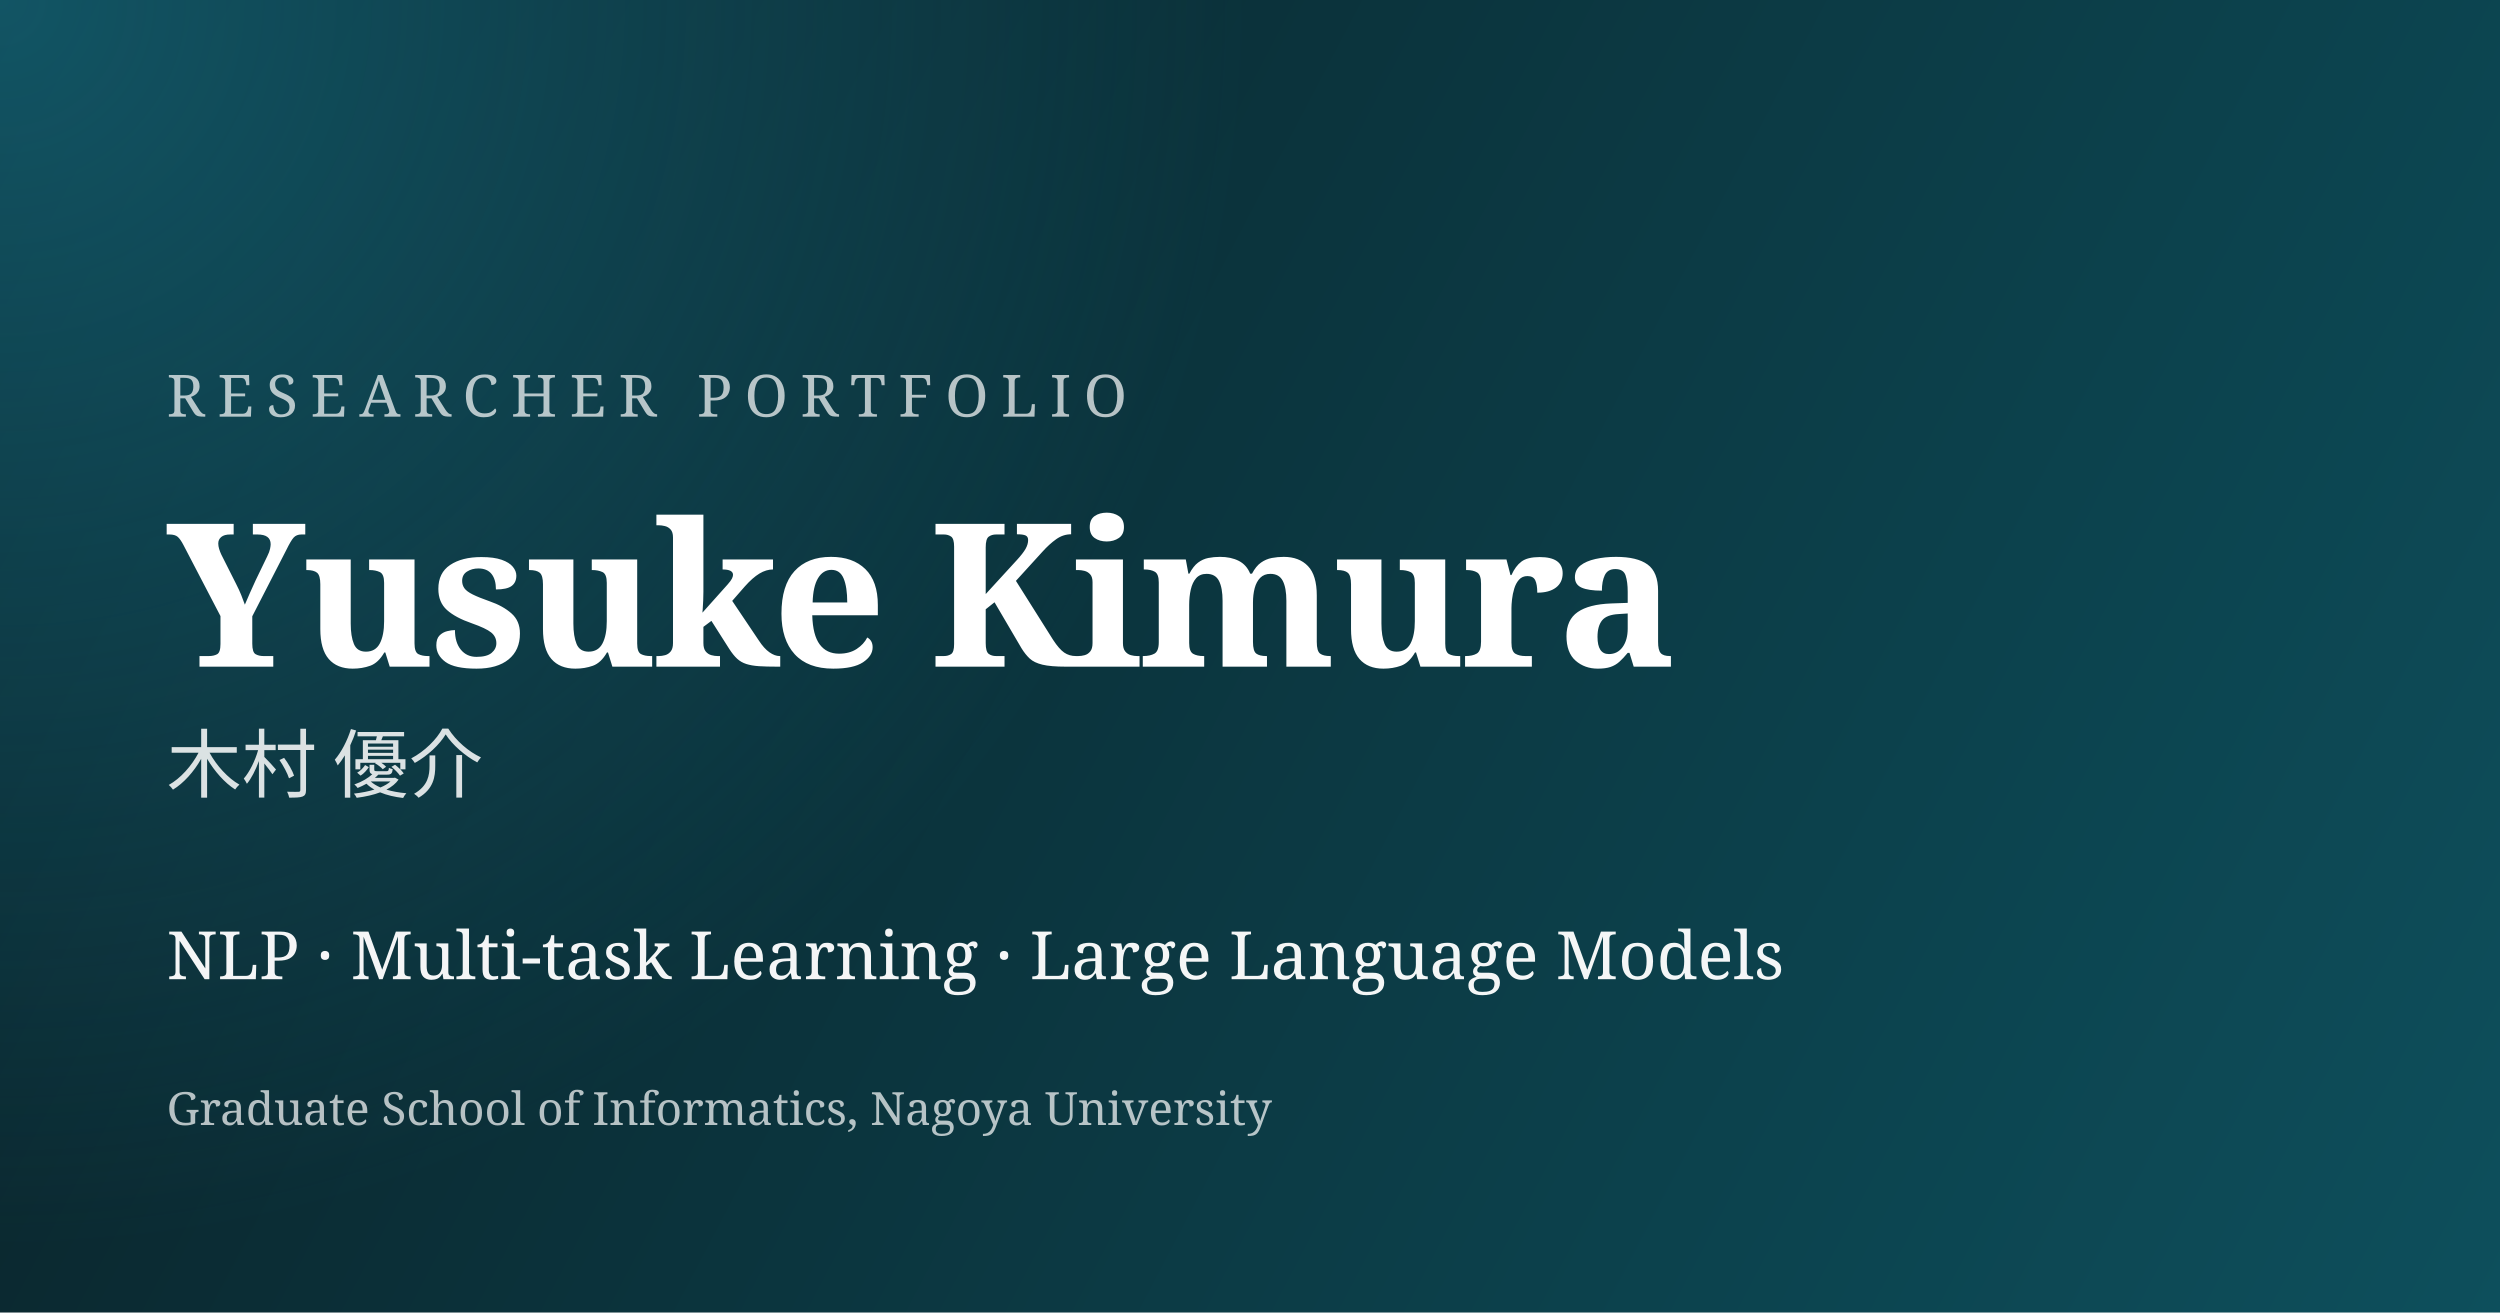
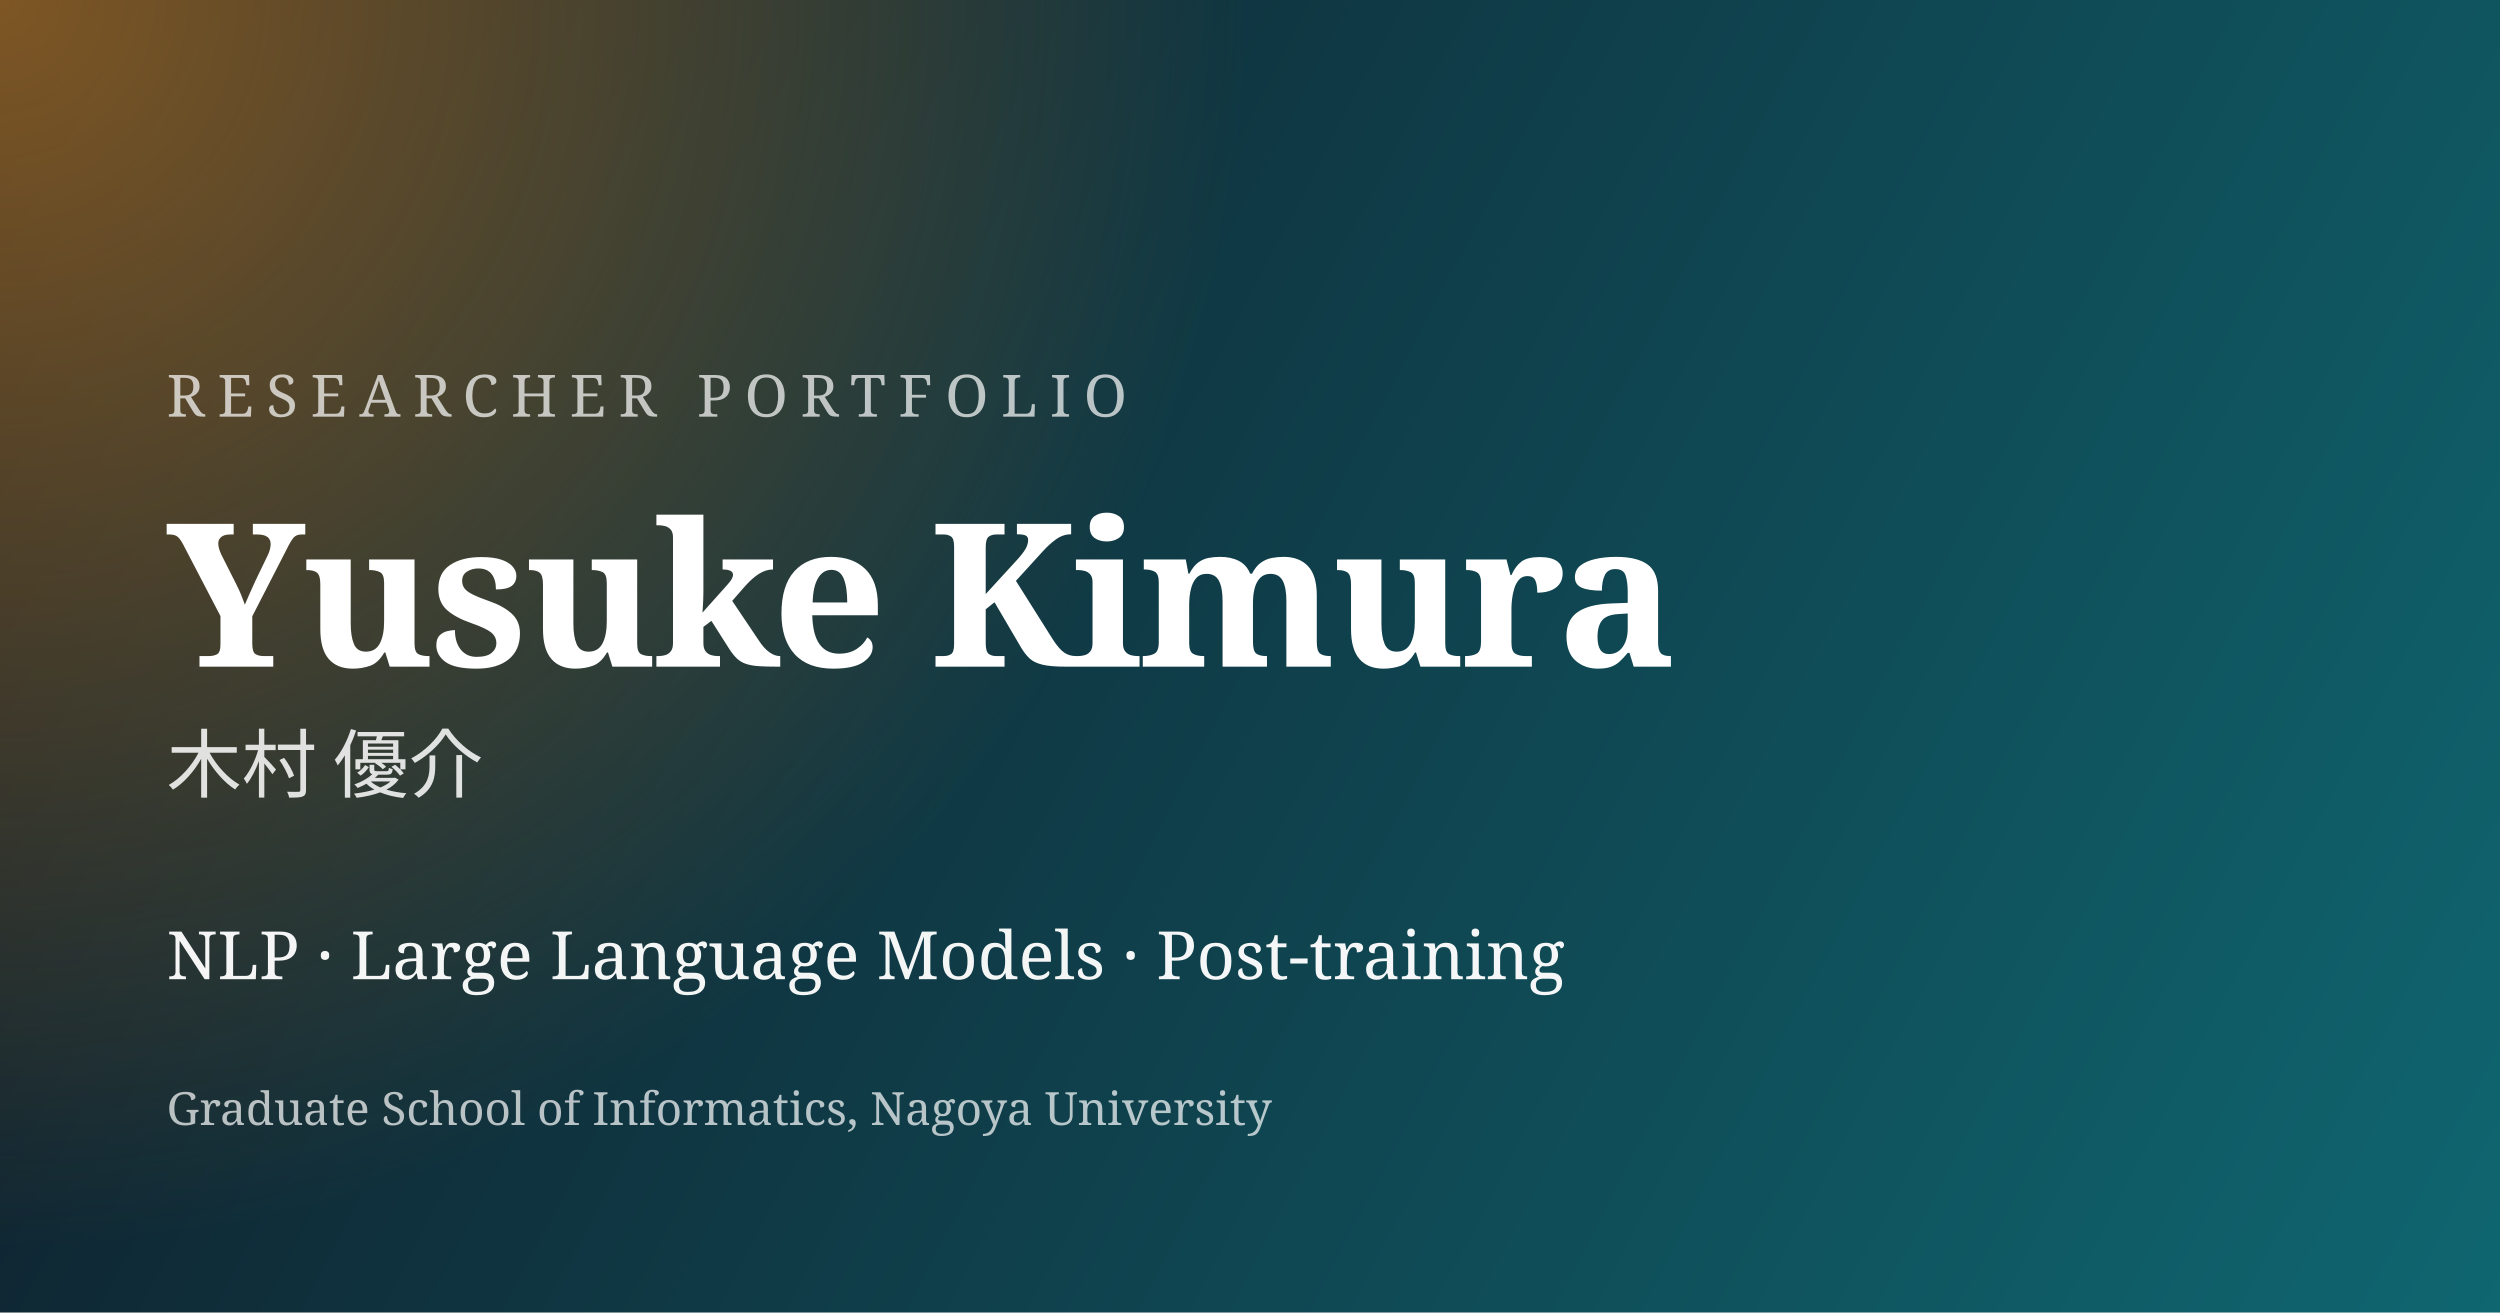
<svg xmlns="http://www.w3.org/2000/svg" viewBox="0 0 1200 630" width="1200" height="630">
  <defs>
    <linearGradient id="bg" x1="0" y1="0" x2="1200" y2="630" gradientUnits="userSpaceOnUse">
-       <stop offset="0" stop-color="#0a1f25" />
-       <stop offset="1" stop-color="#0d4f5c" />
+       <stop offset="0" stop-color="#0f1724" />
+       <stop offset="1" stop-color="#0f6670" />
    </linearGradient>
    <radialGradient id="glow" cx="0" cy="0" r="600" gradientUnits="userSpaceOnUse">
-       <stop offset="0" stop-color="#1a8aa3" stop-opacity="0.5" />
-       <stop offset="1" stop-color="#1a8aa3" stop-opacity="0" />
+       <stop offset="0" stop-color="#d98a24" stop-opacity="0.55" />
+       <stop offset="1" stop-color="#d98a24" stop-opacity="0" />
    </radialGradient>
  </defs>
  <rect width="1200" height="630" fill="url(#bg)" />
  <rect width="1200" height="630" fill="url(#glow)" />
  <g font-family="ui-serif, Georgia, serif" fill="#ffffff">
    <text x="80" y="200" font-size="28" font-weight="500" opacity="0.7" letter-spacing="6">
      RESEARCHER PORTFOLIO
    </text>
    <text x="80" y="320" font-size="96" font-weight="600" letter-spacing="-2">
      Yusuke Kimura
    </text>
    <text x="80" y="380" font-size="36" font-weight="400" opacity="0.85">
      木村 優介
    </text>
    <text x="80" y="470" font-size="32" font-weight="400" opacity="0.95">
-       NLP · Multi-task Learning · Large Language Models
+       NLP · Large Language Models · Post-training
    </text>
    <text x="80" y="540" font-size="22" font-weight="400" opacity="0.7">
      Graduate School of Informatics, Nagoya University
    </text>
  </g>
</svg>
